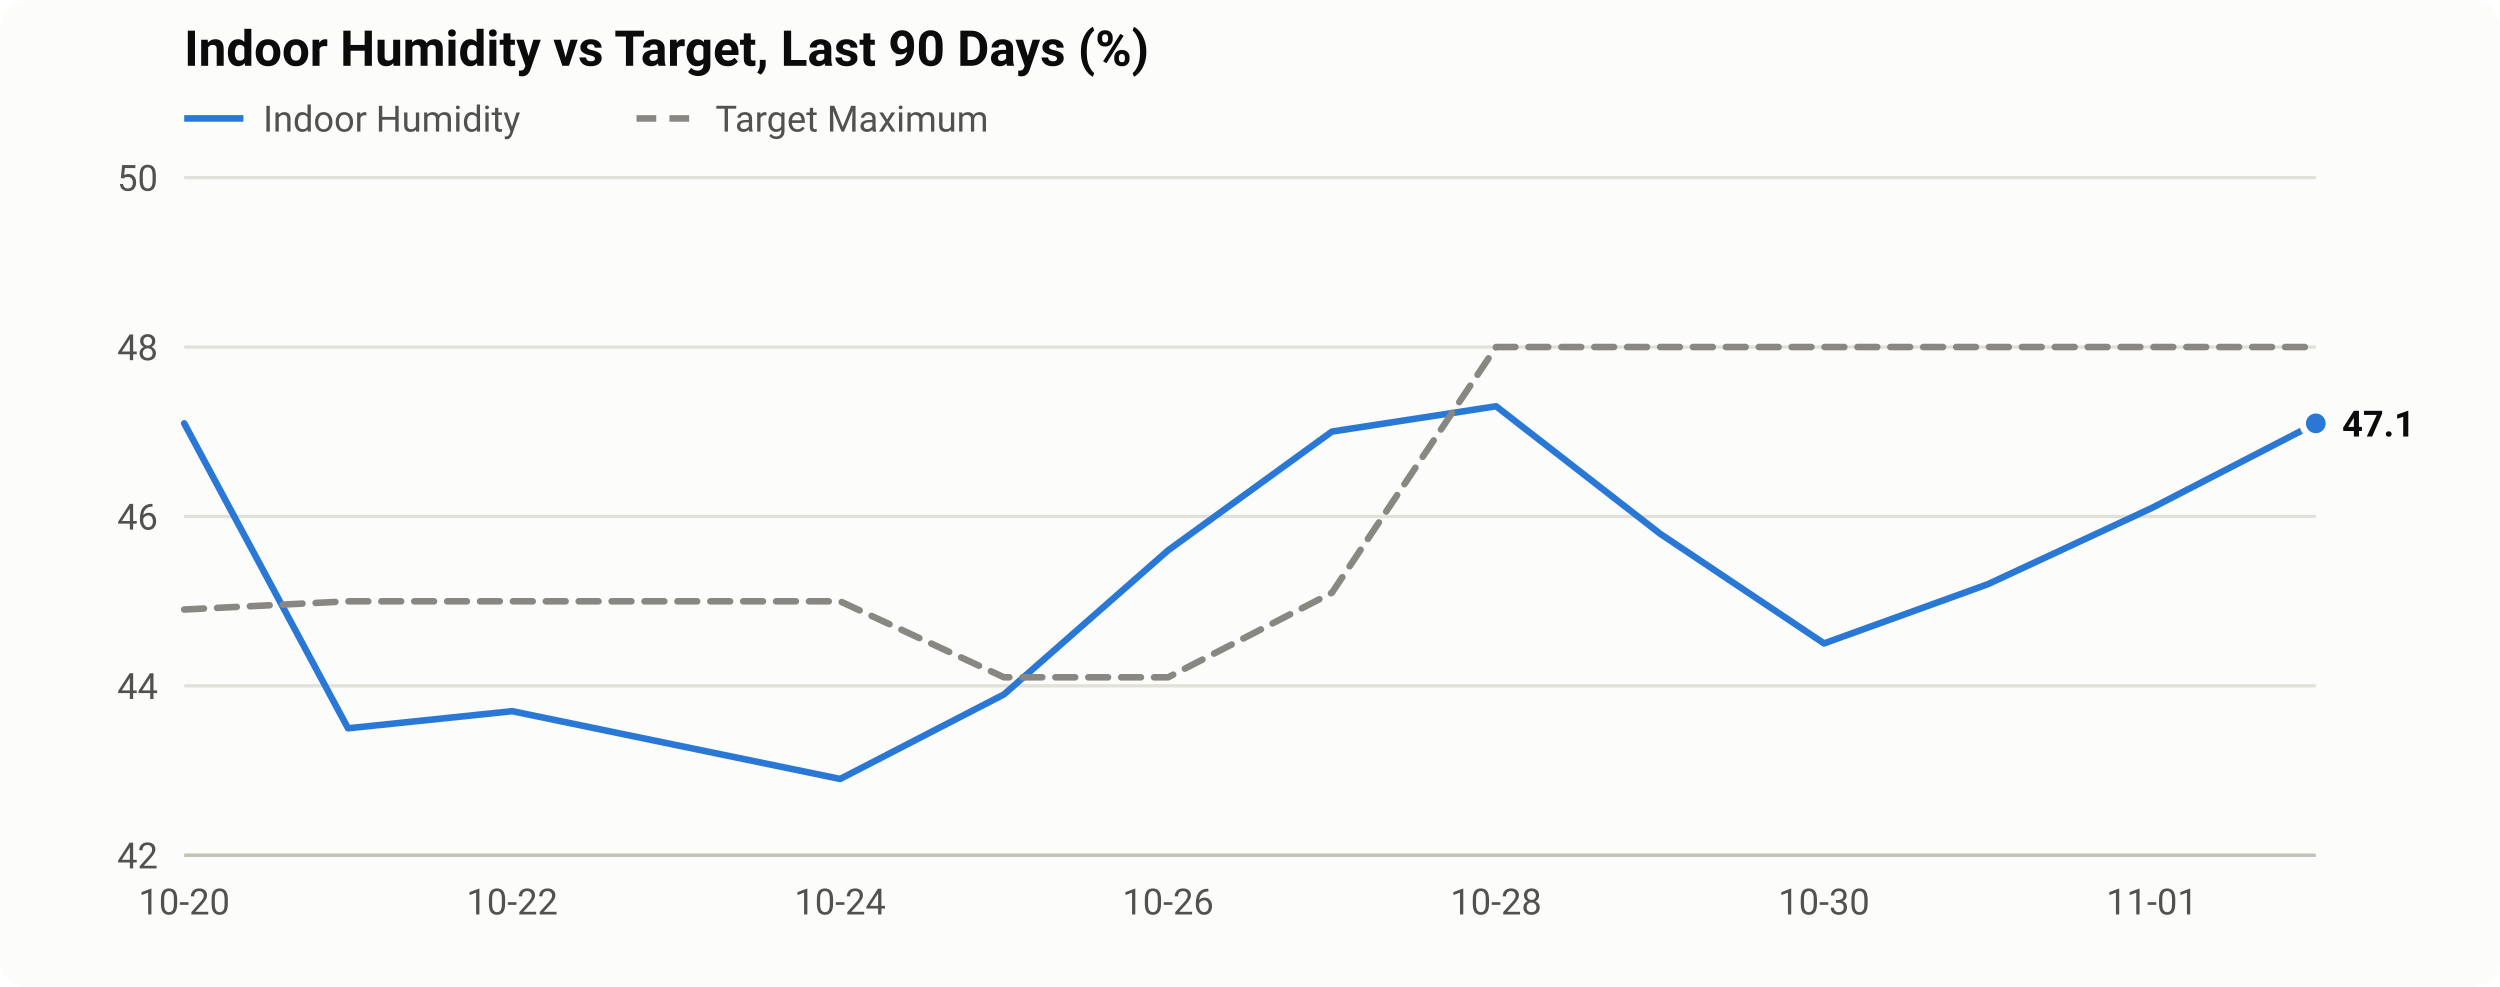
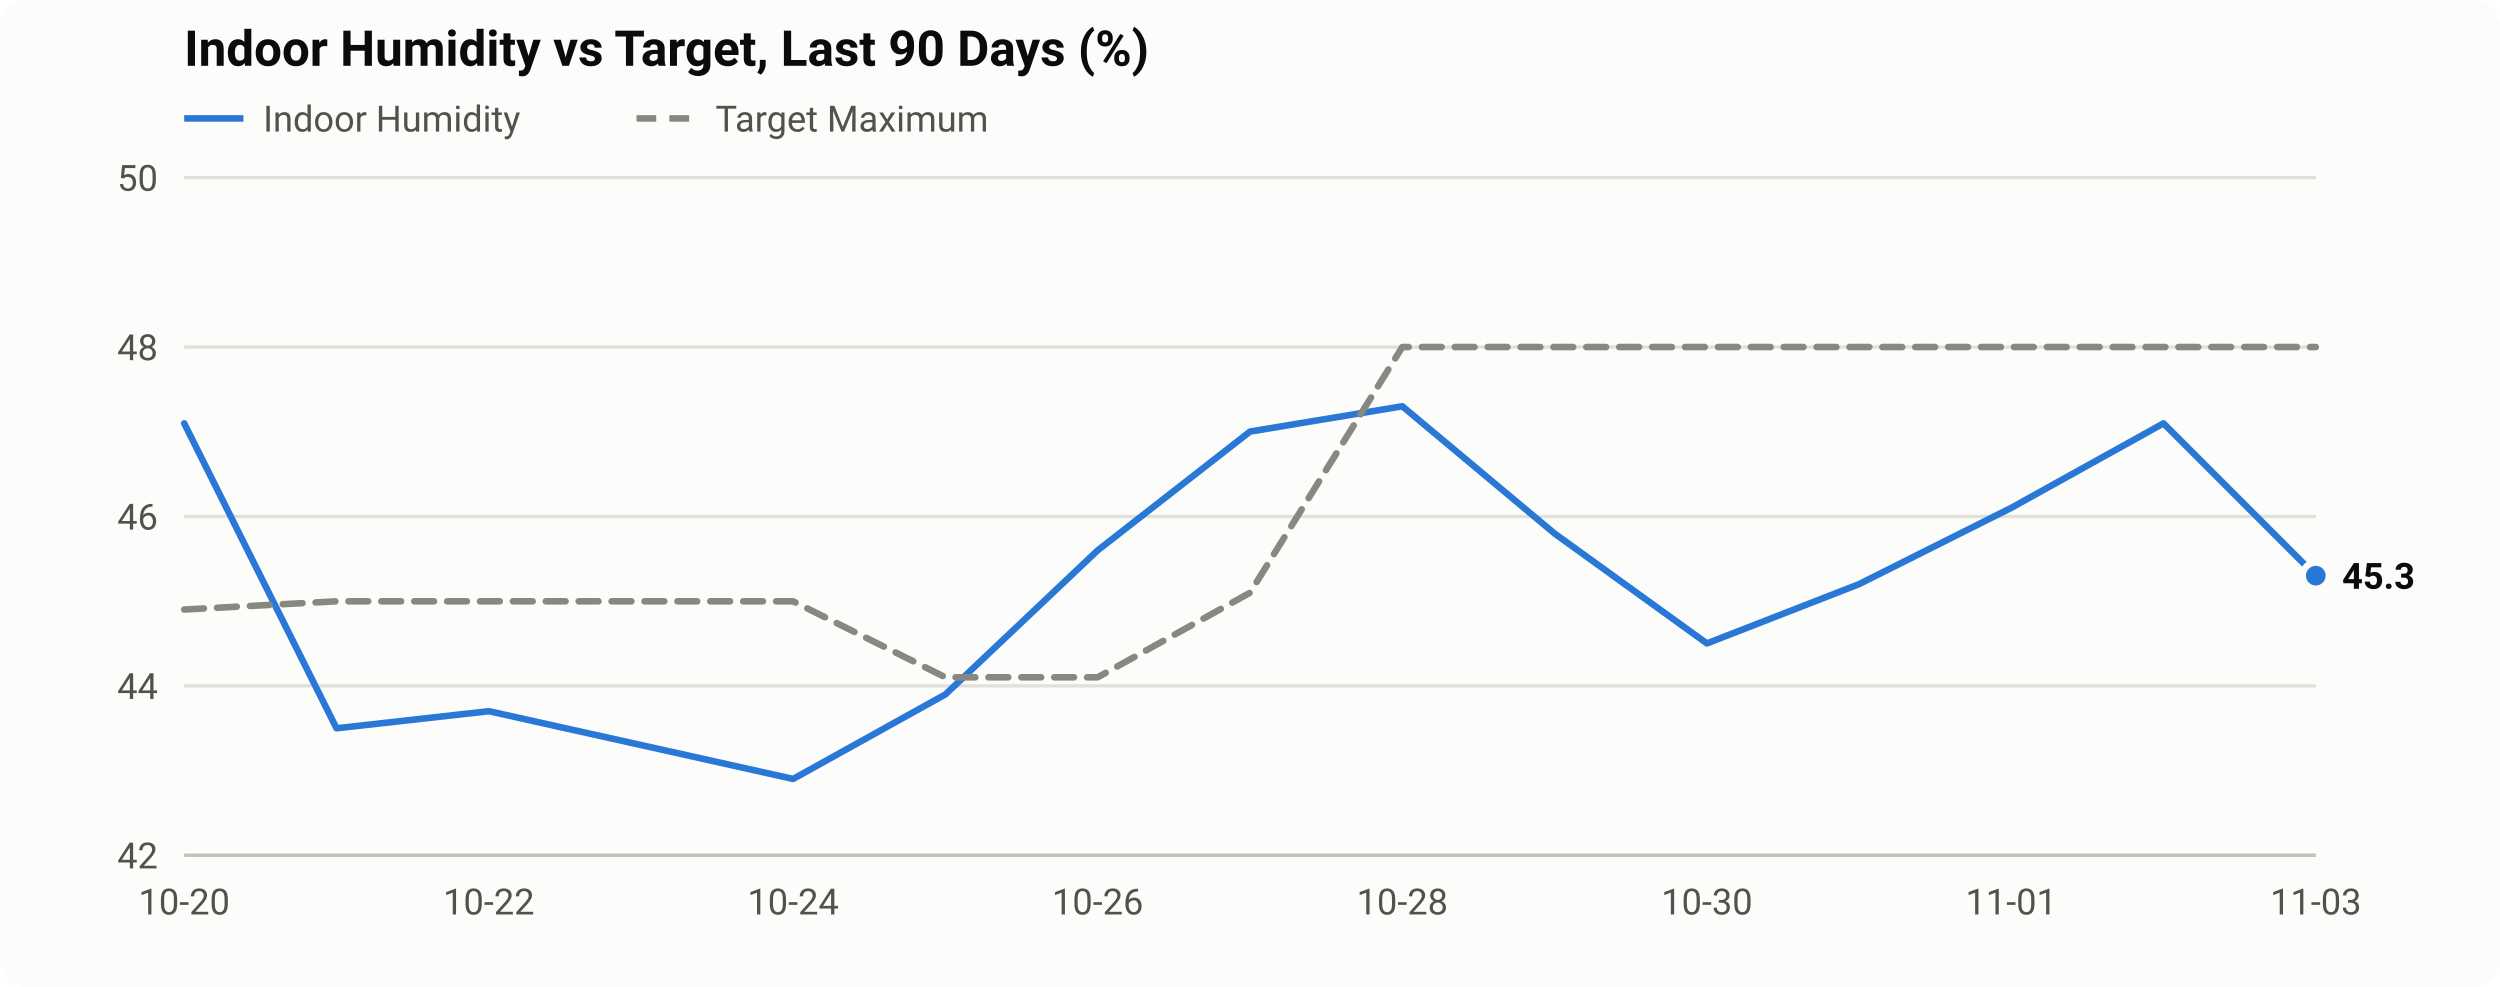
<svg xmlns="http://www.w3.org/2000/svg" viewBox="0 0 760 300" role="img" aria-label="Indoor Humidity vs Target, Last 90 Days (%)" class="chart">
  <style>.chart{font-family:system-ui,-apple-system,'Segoe UI',Roboto,Helvetica,Arial,sans-serif}.chart-title{font-size:15px;font-weight:600;fill:#0b0b0b}.axis,.legend{font-size:11px;fill:#52514e}.value{font-size:11px;fill:#0b0b0b;font-weight:600}.grid{stroke:#e1e0d9;stroke-width:1}.baseline{stroke:#c3c2b7;stroke-width:1}.line{stroke-width:2;stroke-linejoin:round;stroke-linecap:round}.ref{stroke:#898781}.dot{stroke:#fcfcfb;stroke-width:2}.hit{fill:transparent}.s1{stroke:#2a78d6}.f1{fill:#2a78d6}.s2{stroke:#eb6834}.f2{fill:#eb6834}.s3{stroke:#1baf7a}.f3{fill:#1baf7a}.s4{stroke:#eda100}.f4{fill:#eda100}.s5{stroke:#e87ba4}.f5{fill:#e87ba4}.s6{stroke:#008300}.f6{fill:#008300}.s7{stroke:#6250d6}.f7{fill:#6250d6}.s8{stroke:#e34948}.f8{fill:#e34948}</style>
  <rect width="760" height="300" rx="8" fill="#fcfcfb" />
  <text x="56" y="20" class="chart-title">Indoor Humidity vs Target, Last 90 Days (%)</text>
  <line x1="56" x2="74" y1="36" y2="36" class="s1" stroke-width="2" />
  <text x="80" y="40" class="legend">Indoor Humidity</text>
  <line x1="193.5" x2="211.5" y1="36" y2="36" class="ref" stroke-width="2" stroke-dasharray="6 4" />
  <text x="217.5" y="40" class="legend">Target Maximum</text>
  <line x1="56" x2="704" y1="260.0" y2="260.0" class="grid" />
  <text x="48" y="264.0" class="axis" text-anchor="end">42</text>
  <line x1="56" x2="704" y1="208.5" y2="208.5" class="grid" />
  <text x="48" y="212.5" class="axis" text-anchor="end">44</text>
  <line x1="56" x2="704" y1="157.0" y2="157.0" class="grid" />
  <text x="48" y="161.0" class="axis" text-anchor="end">46</text>
  <line x1="56" x2="704" y1="105.5" y2="105.5" class="grid" />
  <text x="48" y="109.5" class="axis" text-anchor="end">48</text>
  <line x1="56" x2="704" y1="54.0" y2="54.0" class="grid" />
  <text x="48" y="58.0" class="axis" text-anchor="end">50</text>
  <line x1="56" x2="704" y1="260.0" y2="260.0" class="baseline" />
  <text x="56.0" y="278" class="axis" text-anchor="middle">10-20</text>
-   <text x="155.7" y="278" class="axis" text-anchor="middle">10-22</text>
-   <text x="255.4" y="278" class="axis" text-anchor="middle">10-24</text>
-   <text x="355.1" y="278" class="axis" text-anchor="middle">10-26</text>
-   <text x="454.8" y="278" class="axis" text-anchor="middle">10-28</text>
-   <text x="554.5" y="278" class="axis" text-anchor="middle">10-30</text>
-   <text x="654.2" y="278" class="axis" text-anchor="middle">11-01</text>
-   <polyline points="56.0,128.7 105.8,221.4 155.7,216.2 205.5,226.5 255.4,236.8 305.2,211.1 355.1,167.3 404.9,131.2 454.8,123.5 504.6,162.2 554.5,195.6 604.3,177.6 654.2,154.4 704.0,128.7" fill="none" class="s1 line" />
-   <circle cx="704.0" cy="128.7" r="4" class="f1 dot" />
-   <text x="712.0" y="132.7" class="value">47.1</text>
-   <polyline points="56.0,185.3 105.8,182.8 155.7,182.8 205.5,182.8 255.4,182.8 305.2,205.9 355.1,205.9 404.9,180.2 454.8,105.5 504.6,105.5 554.5,105.5 604.3,105.5 654.2,105.5 704.0,105.5" fill="none" class="ref line" stroke-dasharray="6 4" />
+   <text x="148.6" y="278" class="axis" text-anchor="middle">10-22</text>
+   <text x="241.1" y="278" class="axis" text-anchor="middle">10-24</text>
+   <text x="333.7" y="278" class="axis" text-anchor="middle">10-26</text>
+   <text x="426.3" y="278" class="axis" text-anchor="middle">10-28</text>
+   <text x="518.9" y="278" class="axis" text-anchor="middle">10-30</text>
+   <text x="611.4" y="278" class="axis" text-anchor="middle">11-01</text>
+   <text x="704.0" y="278" class="axis" text-anchor="middle">11-03</text>
+   <polyline points="56.0,128.7 102.3,221.4 148.6,216.2 194.9,226.5 241.1,236.8 287.4,211.1 333.7,167.3 380.0,131.2 426.3,123.5 472.6,162.2 518.9,195.6 565.1,177.6 611.4,154.4 657.7,128.7 704.0,175.0" fill="none" class="s1 line" />
+   <circle cx="704.0" cy="175.0" r="4" class="f1 dot" />
+   <text x="712.0" y="179.0" class="value">45.3</text>
+   <polyline points="56.0,185.3 102.3,182.8 148.6,182.8 194.9,182.8 241.1,182.8 287.4,205.9 333.7,205.9 380.0,180.2 426.3,105.5 472.6,105.5 518.9,105.5 565.1,105.5 611.4,105.5 657.7,105.5 704.0,105.5" fill="none" class="ref line" stroke-dasharray="6 4" />
</svg>
